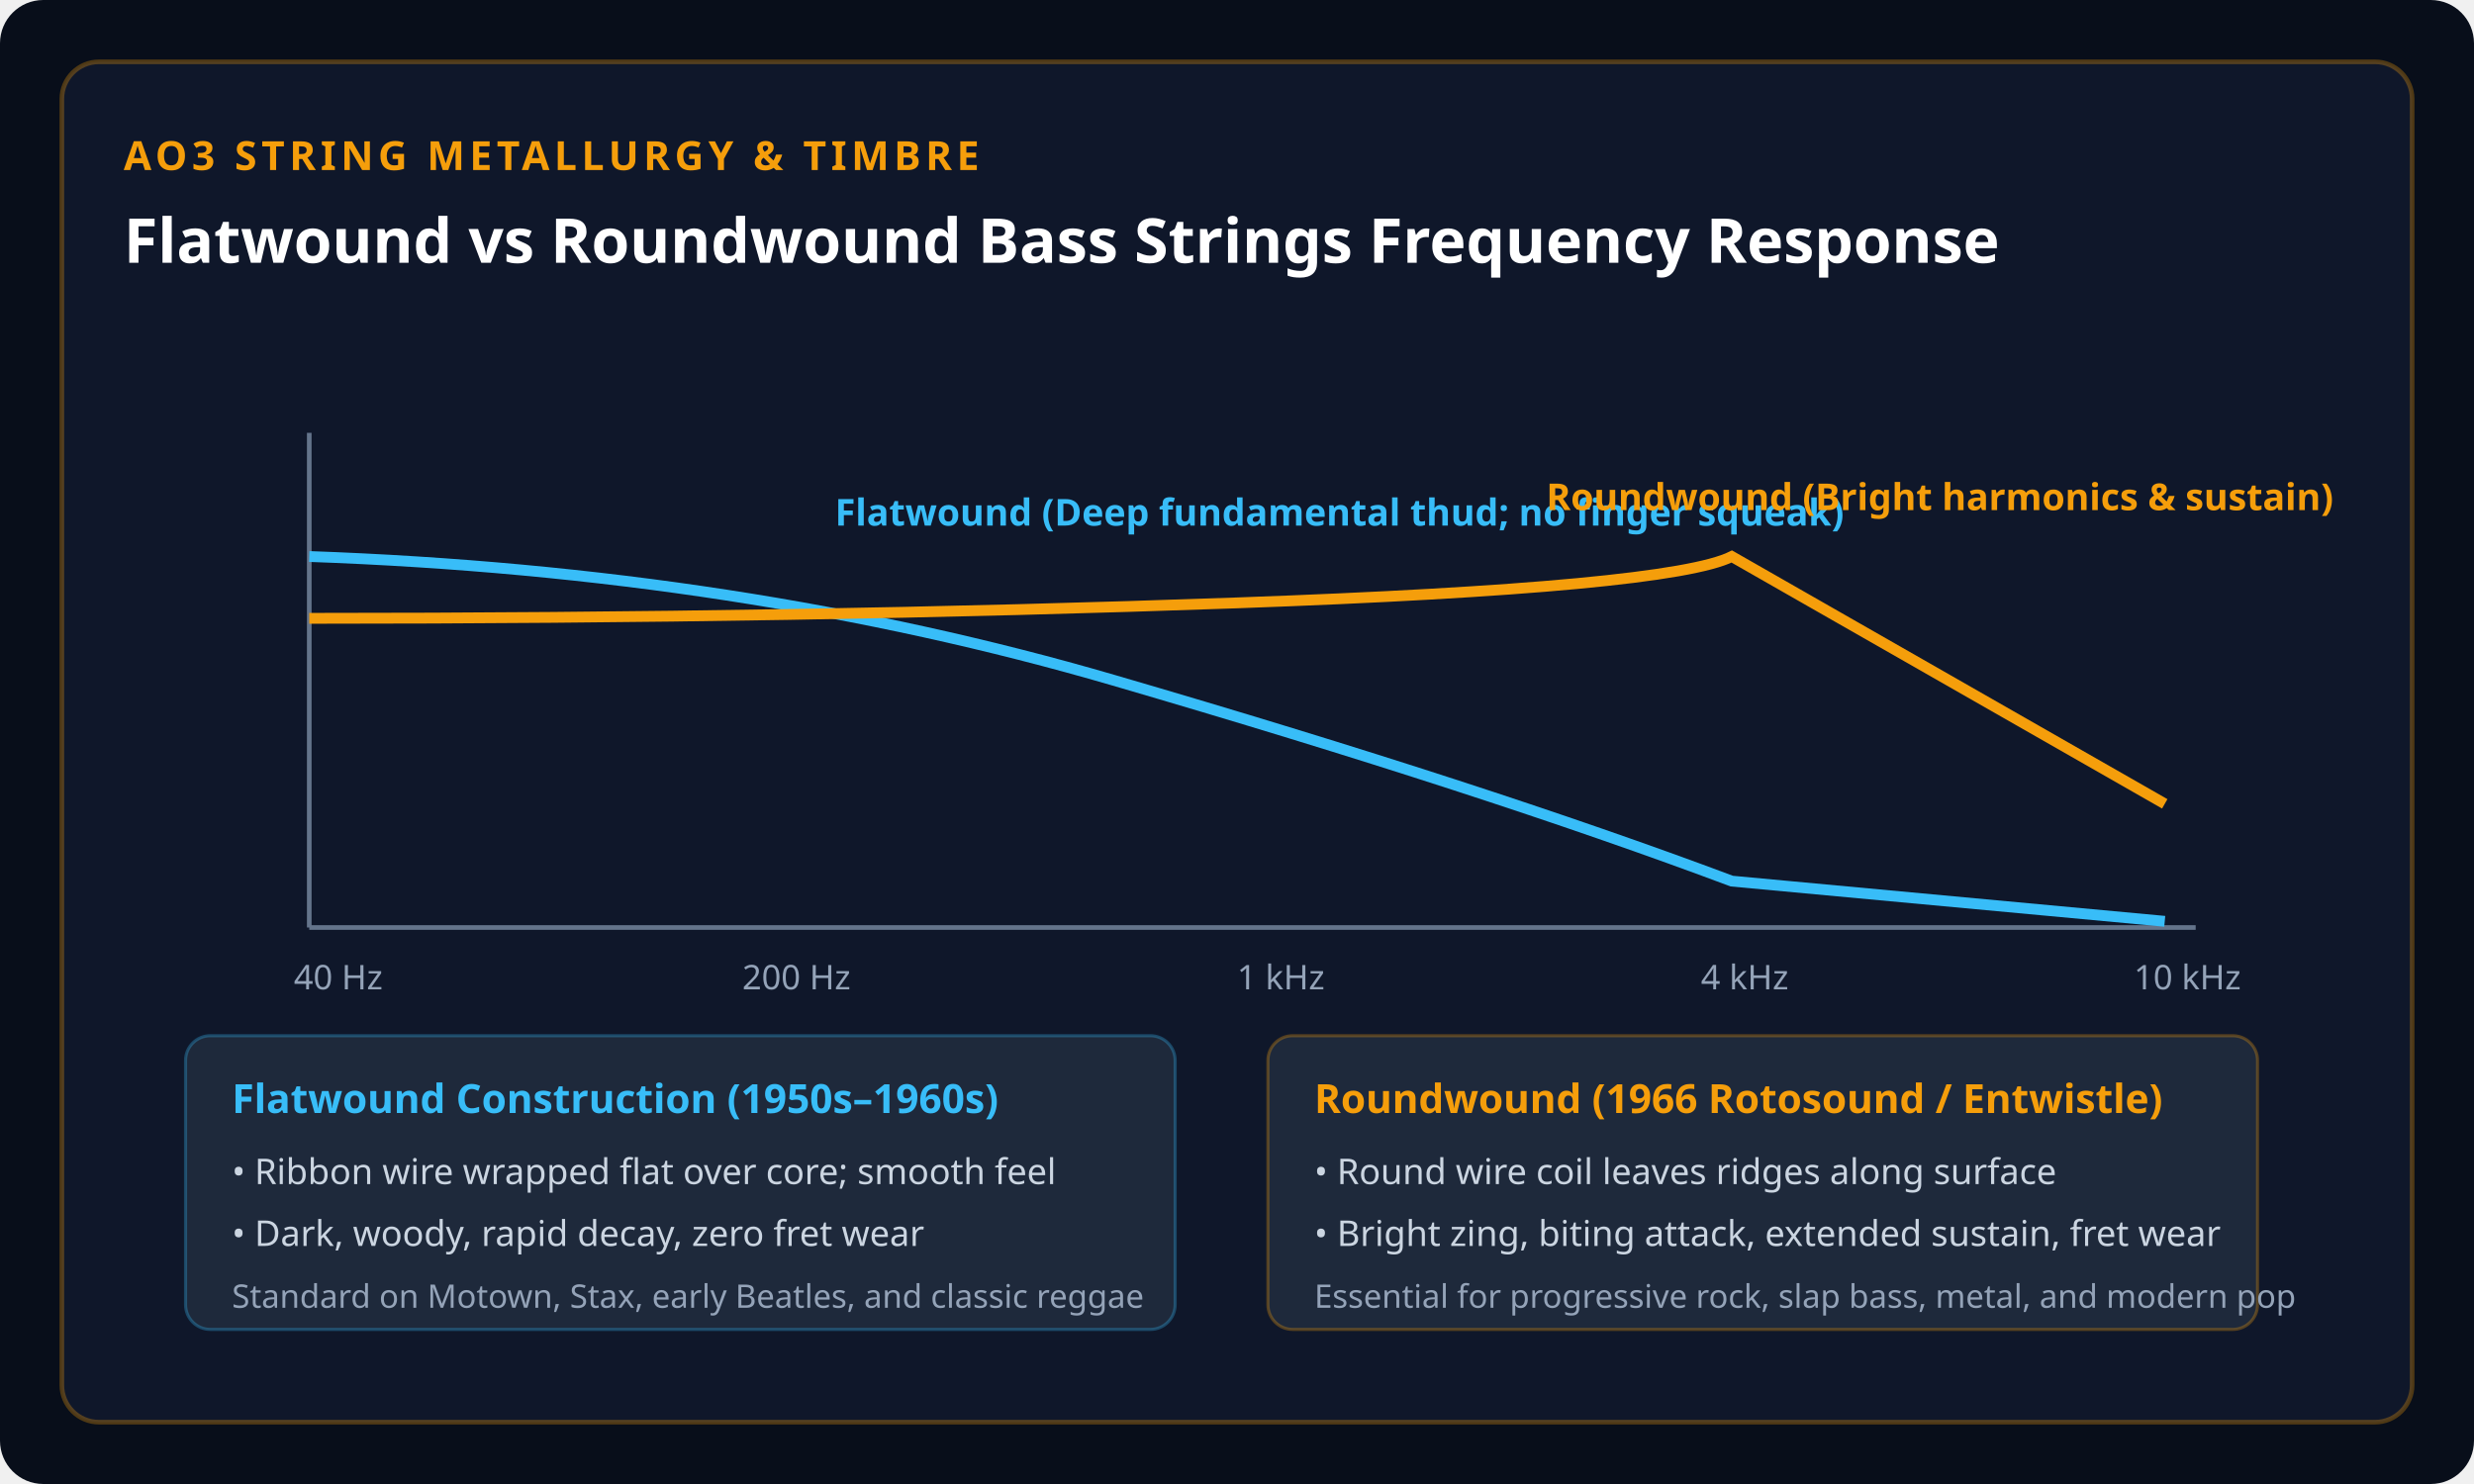
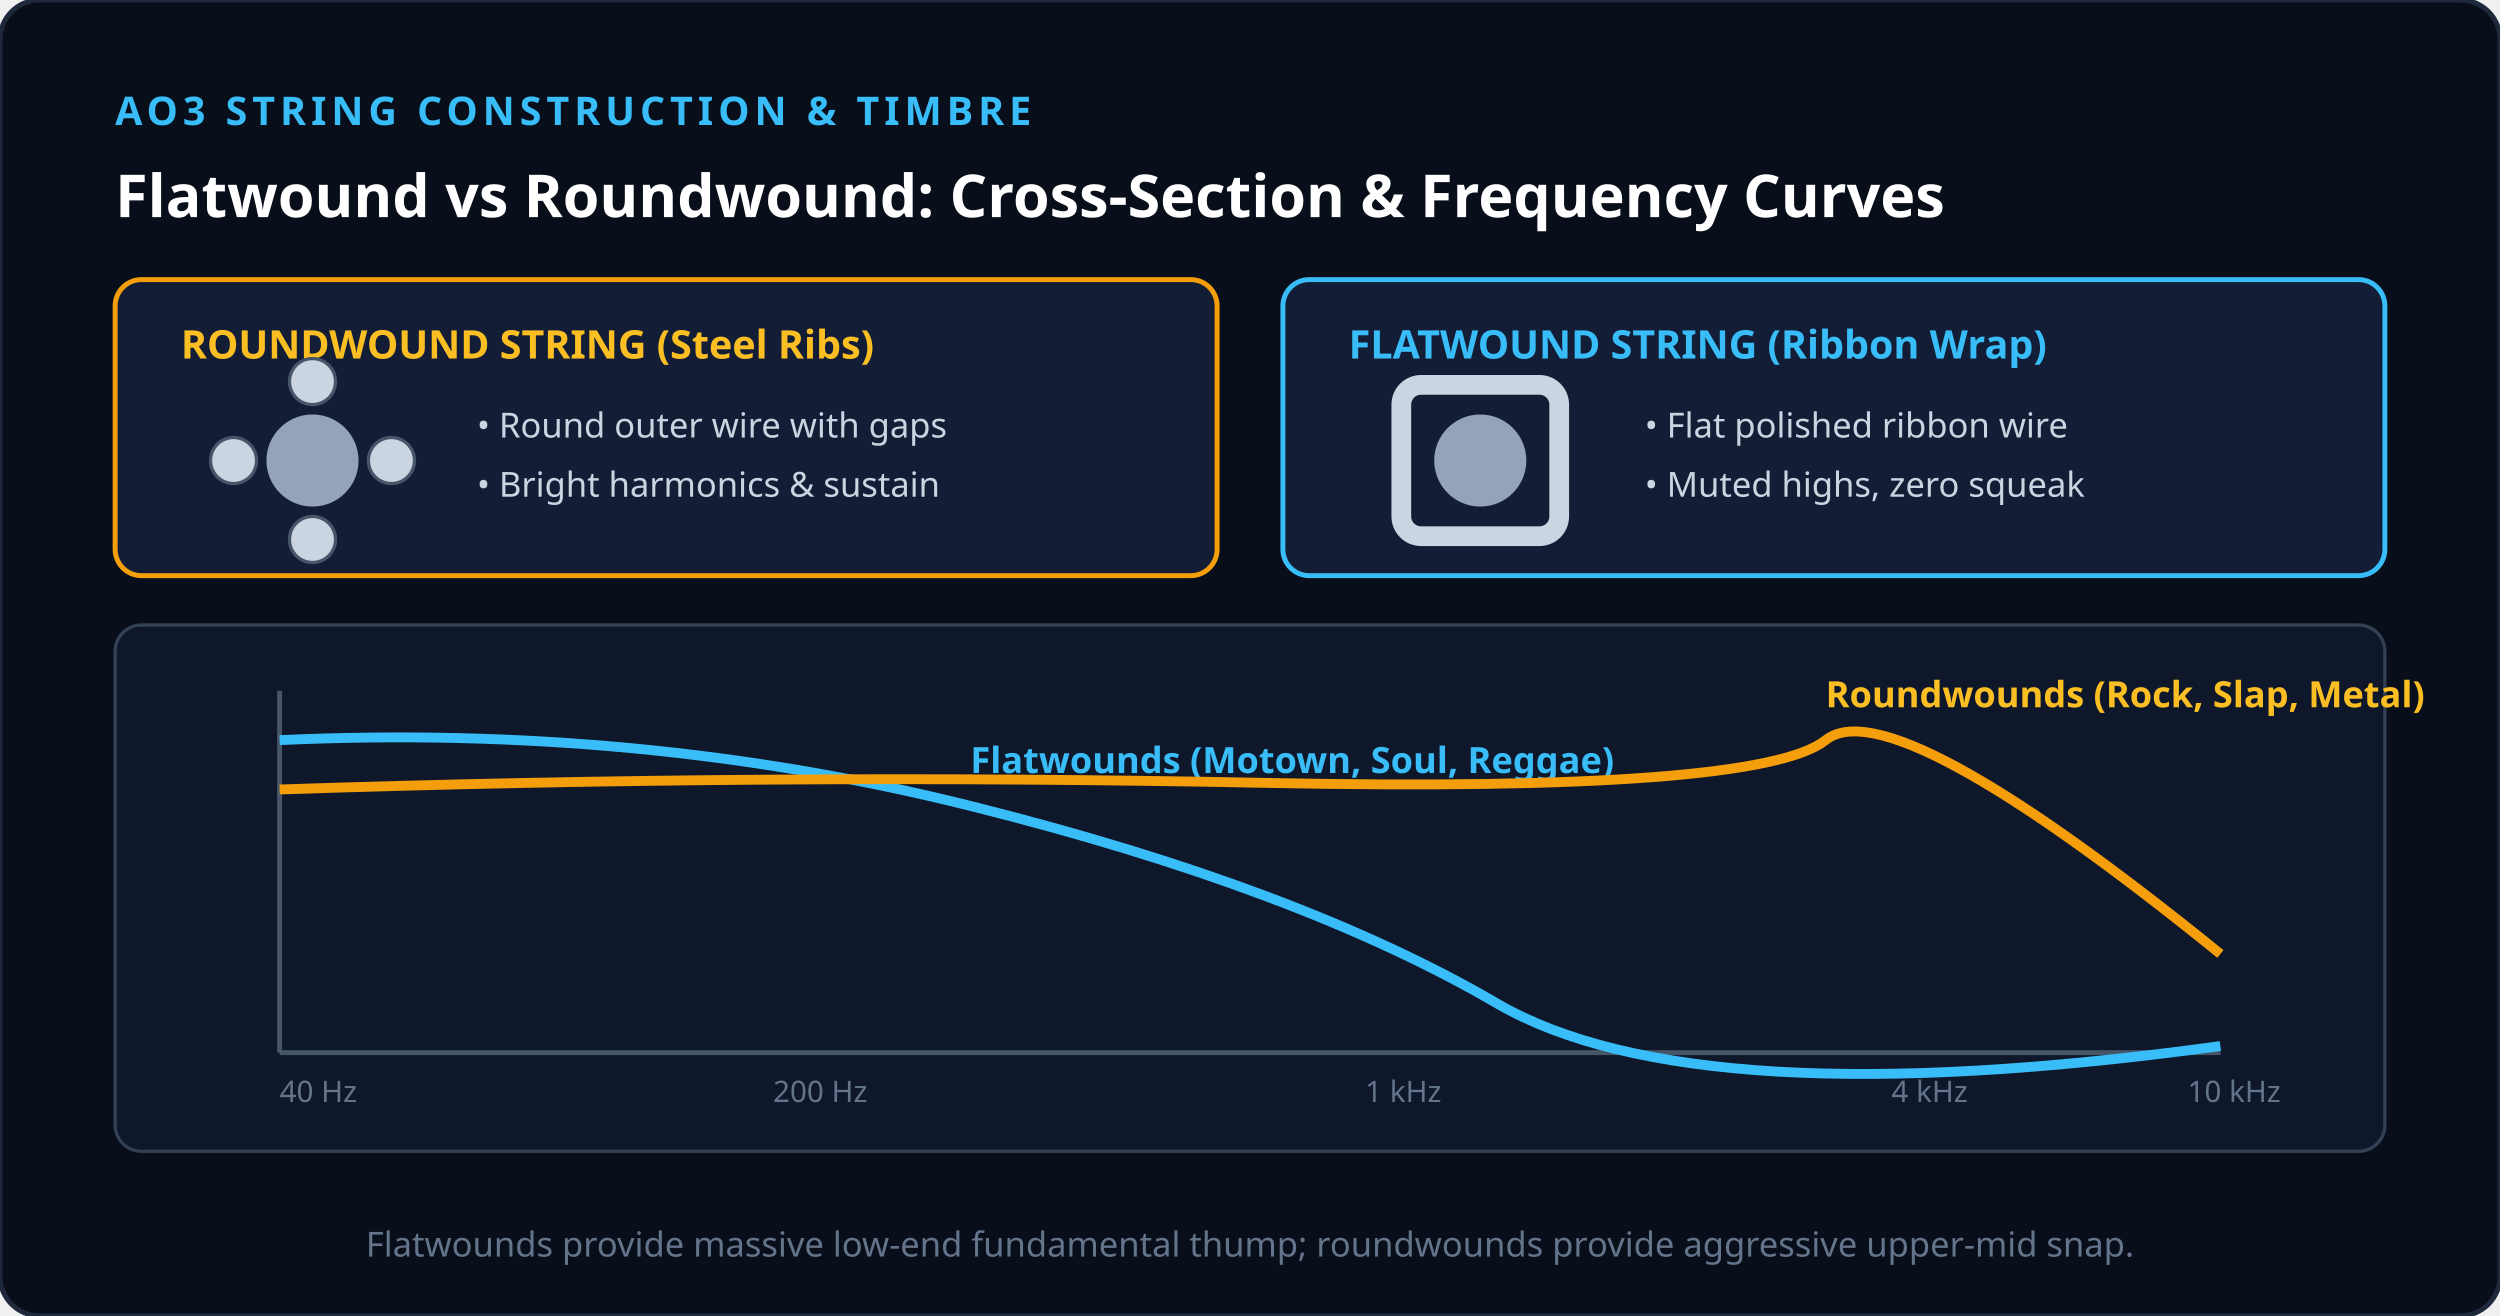
- <svg xmlns="http://www.w3.org/2000/svg" viewBox="0 0 800 480" width="100%" height="100%">
-   <rect width="800" height="480" fill="#080e1a" rx="14" />
-   <rect x="20" y="20" width="760" height="440" fill="#0f172a" stroke="rgba(245,158,11,0.3)" stroke-width="1.5" rx="12" />
-   <text x="40" y="55" fill="#f59e0b" font-family="system-ui, sans-serif" font-size="13" font-weight="800" letter-spacing="1.5">AO3 STRING METALLURGY &amp; TIMBRE</text>
-   <text x="40" y="85" fill="#ffffff" font-family="system-ui, sans-serif" font-size="20" font-weight="900">Flatwound vs Roundwound Bass Strings Frequency Response</text>
-   <g transform="translate(60, 120)">
-     <line x1="40" y1="180" x2="650" y2="180" stroke="#64748b" stroke-width="1.5" />
-     <line x1="40" y1="20" x2="40" y2="180" stroke="#64748b" stroke-width="1.5" />
-     <text x="35" y="200" fill="#94a3b8" font-family="system-ui, sans-serif" font-size="11">40 Hz</text>
-     <text x="180" y="200" fill="#94a3b8" font-family="system-ui, sans-serif" font-size="11">200 Hz</text>
-     <text x="340" y="200" fill="#94a3b8" font-family="system-ui, sans-serif" font-size="11">1 kHz</text>
-     <text x="490" y="200" fill="#94a3b8" font-family="system-ui, sans-serif" font-size="11">4 kHz</text>
-     <text x="630" y="200" fill="#94a3b8" font-family="system-ui, sans-serif" font-size="11">10 kHz</text>
-     <path d="M 40,60 Q 180,65 300,100 T 500,165 L 640,178" fill="none" stroke="#38bdf8" stroke-width="3.5" />
-     <text x="210" y="50" fill="#38bdf8" font-family="system-ui, sans-serif" font-size="12" font-weight="800">Flatwound (Deep fundamental thud; no finger squeak)</text>
-     <path d="M 40,80 Q 200,80 340,75 T 500,60 L 640,140" fill="none" stroke="#f59e0b" stroke-width="3.5" />
-     <text x="440" y="45" fill="#f59e0b" font-family="system-ui, sans-serif" font-size="12" font-weight="800">Roundwound (Bright harmonics &amp; sustain)</text>
+ <svg xmlns="http://www.w3.org/2000/svg" viewBox="0 0 760 400" width="100%" height="100%">
+   <rect width="760" height="400" rx="12" fill="#080e1a" stroke="#1e293b" stroke-width="1.5" />
+   <text x="35" y="38" fill="#38bdf8" font-family="system-ui, sans-serif" font-size="12" font-weight="800" letter-spacing="1.5">AO3 STRING CONSTRUCTION &amp; TIMBRE</text>
+   <text x="35" y="66" fill="#ffffff" font-family="system-ui, sans-serif" font-size="18" font-weight="900">Flatwound vs Roundwound: Cross-Section &amp; Frequency Curves</text>
+   <g transform="translate(35, 85)">
+     <g transform="translate(0, 0)">
+       <rect width="335" height="90" rx="8" fill="#131e36" stroke="#f59e0b" stroke-width="1.5" />
+       <text x="20" y="24" fill="#fbbf24" font-family="system-ui, sans-serif" font-size="12" font-weight="800">ROUNDWOUND STRING (Steel Ribs)</text>
+       <circle cx="60" cy="55" r="14" fill="#94a3b8" />
+       <circle cx="36" cy="55" r="7" fill="#cbd5e1" stroke="#475569" />
+       <circle cx="84" cy="55" r="7" fill="#cbd5e1" stroke="#475569" />
+       <circle cx="60" cy="31" r="7" fill="#cbd5e1" stroke="#475569" />
+       <circle cx="60" cy="79" r="7" fill="#cbd5e1" stroke="#475569" />
+       <text x="110" y="48" fill="#cbd5e1" font-family="system-ui, sans-serif" font-size="10.5">• Round outer wire with gaps</text>
+       <text x="110" y="66" fill="#cbd5e1" font-family="system-ui, sans-serif" font-size="10.5">• Bright harmonics &amp; sustain</text>
+     </g>
+     <g transform="translate(355, 0)">
+       <rect width="335" height="90" rx="8" fill="#131e36" stroke="#38bdf8" stroke-width="1.5" />
+       <text x="20" y="24" fill="#38bdf8" font-family="system-ui, sans-serif" font-size="12" font-weight="800">FLATWOUND STRING (Ribbon Wrap)</text>
+       <circle cx="60" cy="55" r="14" fill="#94a3b8" />
+       <rect x="36" y="32" width="48" height="46" rx="6" fill="none" stroke="#cbd5e1" stroke-width="6" />
+       <text x="110" y="48" fill="#cbd5e1" font-family="system-ui, sans-serif" font-size="10.5">• Flat polished ribbon wire</text>
+       <text x="110" y="66" fill="#cbd5e1" font-family="system-ui, sans-serif" font-size="10.5">• Muted highs, zero squeak</text>
+     </g>
  </g>
-   <g transform="translate(60, 335)">
-     <rect x="0" y="0" width="320" height="95" fill="#1e293b" rx="8" stroke="rgba(56,189,248,0.3)" />
-     <text x="15" y="25" fill="#38bdf8" font-family="system-ui, sans-serif" font-size="13" font-weight="800">Flatwound Construction (1950s–1960s)</text>
-     <text x="15" y="48" fill="#cbd5e1" font-family="system-ui, sans-serif" font-size="11.5">• Ribbon wire wrapped flat over core; smooth feel</text>
-     <text x="15" y="68" fill="#cbd5e1" font-family="system-ui, sans-serif" font-size="11.5">• Dark, woody, rapid decay, zero fret wear</text>
-     <text x="15" y="88" fill="#94a3b8" font-family="system-ui, sans-serif" font-size="10.5">Standard on Motown, Stax, early Beatles, and classic reggae</text>
-     <rect x="350" y="0" width="320" height="95" fill="#1e293b" rx="8" stroke="rgba(245,158,11,0.3)" />
-     <text x="365" y="25" fill="#f59e0b" font-family="system-ui, sans-serif" font-size="13" font-weight="800">Roundwound (1966 Rotosound / Entwistle)</text>
-     <text x="365" y="48" fill="#cbd5e1" font-family="system-ui, sans-serif" font-size="11.5">• Round wire coil leaves ridges along surface</text>
-     <text x="365" y="68" fill="#cbd5e1" font-family="system-ui, sans-serif" font-size="11.5">• Bright zing, biting attack, extended sustain, fret wear</text>
-     <text x="365" y="88" fill="#94a3b8" font-family="system-ui, sans-serif" font-size="10.5">Essential for progressive rock, slap bass, metal, and modern pop</text>
+   <g transform="translate(35, 190)">
+     <rect width="690" height="160" rx="8" fill="#0f172a" stroke="#334155" stroke-width="1" />
+     <line x1="50" y1="130" x2="640" y2="130" stroke="#475569" stroke-width="1.5" />
+     <line x1="50" y1="20" x2="50" y2="130" stroke="#475569" stroke-width="1.5" />
+     <text x="50" y="145" fill="#64748b" font-family="system-ui, sans-serif" font-size="9">40 Hz</text>
+     <text x="200" y="145" fill="#64748b" font-family="system-ui, sans-serif" font-size="9">200 Hz</text>
+     <text x="380" y="145" fill="#64748b" font-family="system-ui, sans-serif" font-size="9">1 kHz</text>
+     <text x="540" y="145" fill="#64748b" font-family="system-ui, sans-serif" font-size="9">4 kHz</text>
+     <text x="630" y="145" fill="#64748b" font-family="system-ui, sans-serif" font-size="9">10 kHz</text>
+     <path d="M 50 35 Q 160 30 260 55 T 420 115 T 640 128" fill="none" stroke="#38bdf8" stroke-width="3" />
+     <text x="260" y="45" fill="#38bdf8" font-family="system-ui, sans-serif" font-size="11" font-weight="700">Flatwounds (Motown, Soul, Reggae)</text>
+     <path d="M 50 50 Q 200 45 350 48 T 520 35 T 640 100" fill="none" stroke="#f59e0b" stroke-width="3" />
+     <text x="520" y="25" fill="#fbbf24" font-family="system-ui, sans-serif" font-size="11" font-weight="700">Roundwounds (Rock, Slap, Metal)</text>
  </g>
+   <text x="380" y="382" fill="#64748b" font-family="system-ui, sans-serif" font-size="10.5" text-anchor="middle">Flatwounds provide massive low-end fundamental thump; roundwounds provide aggressive upper-mid snap.</text>
</svg>
